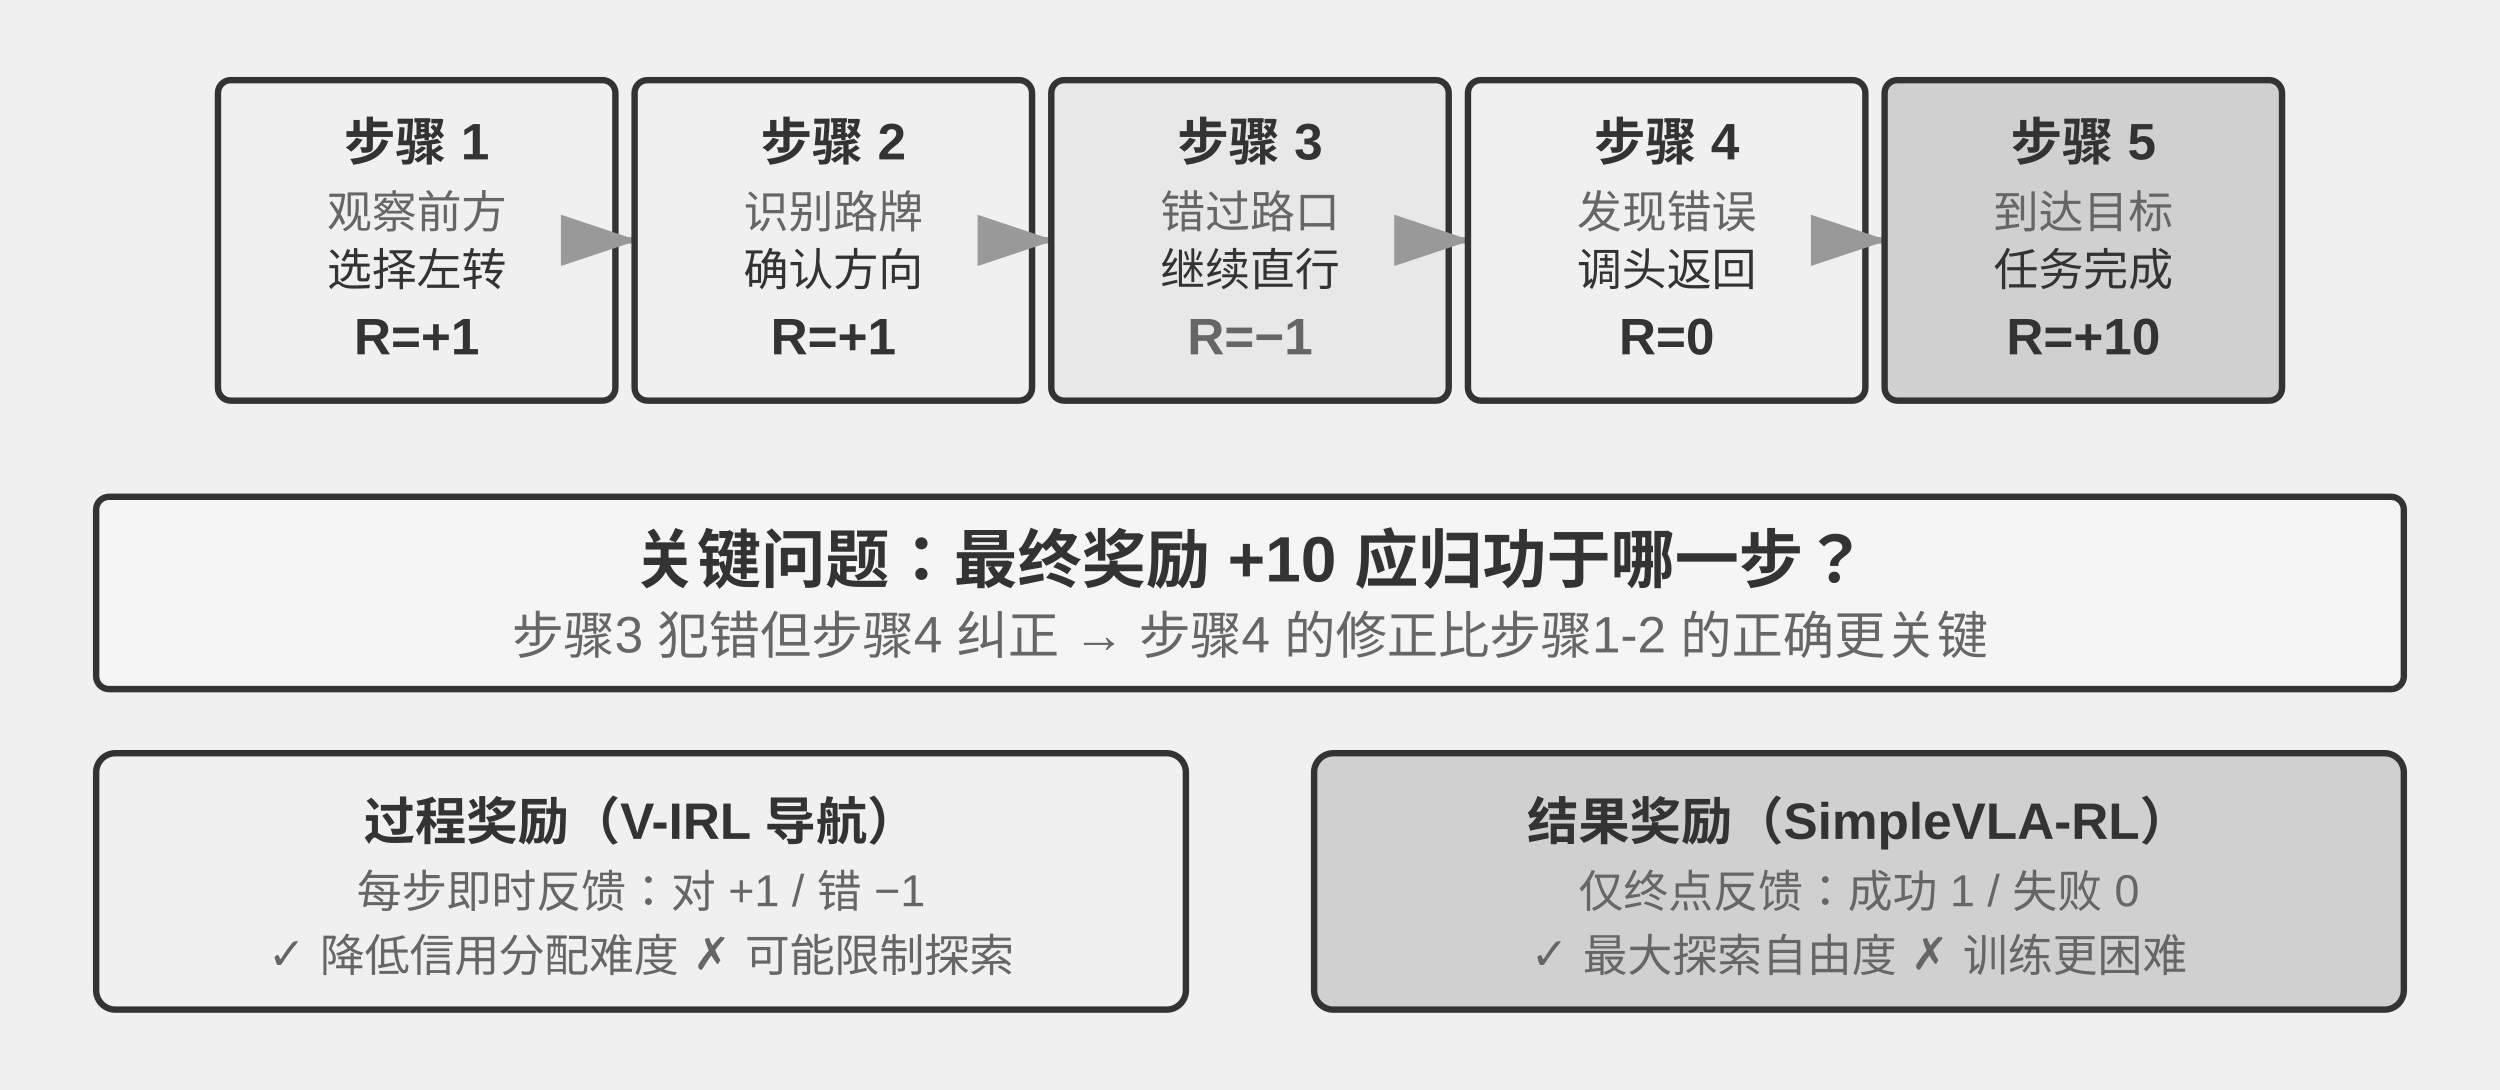
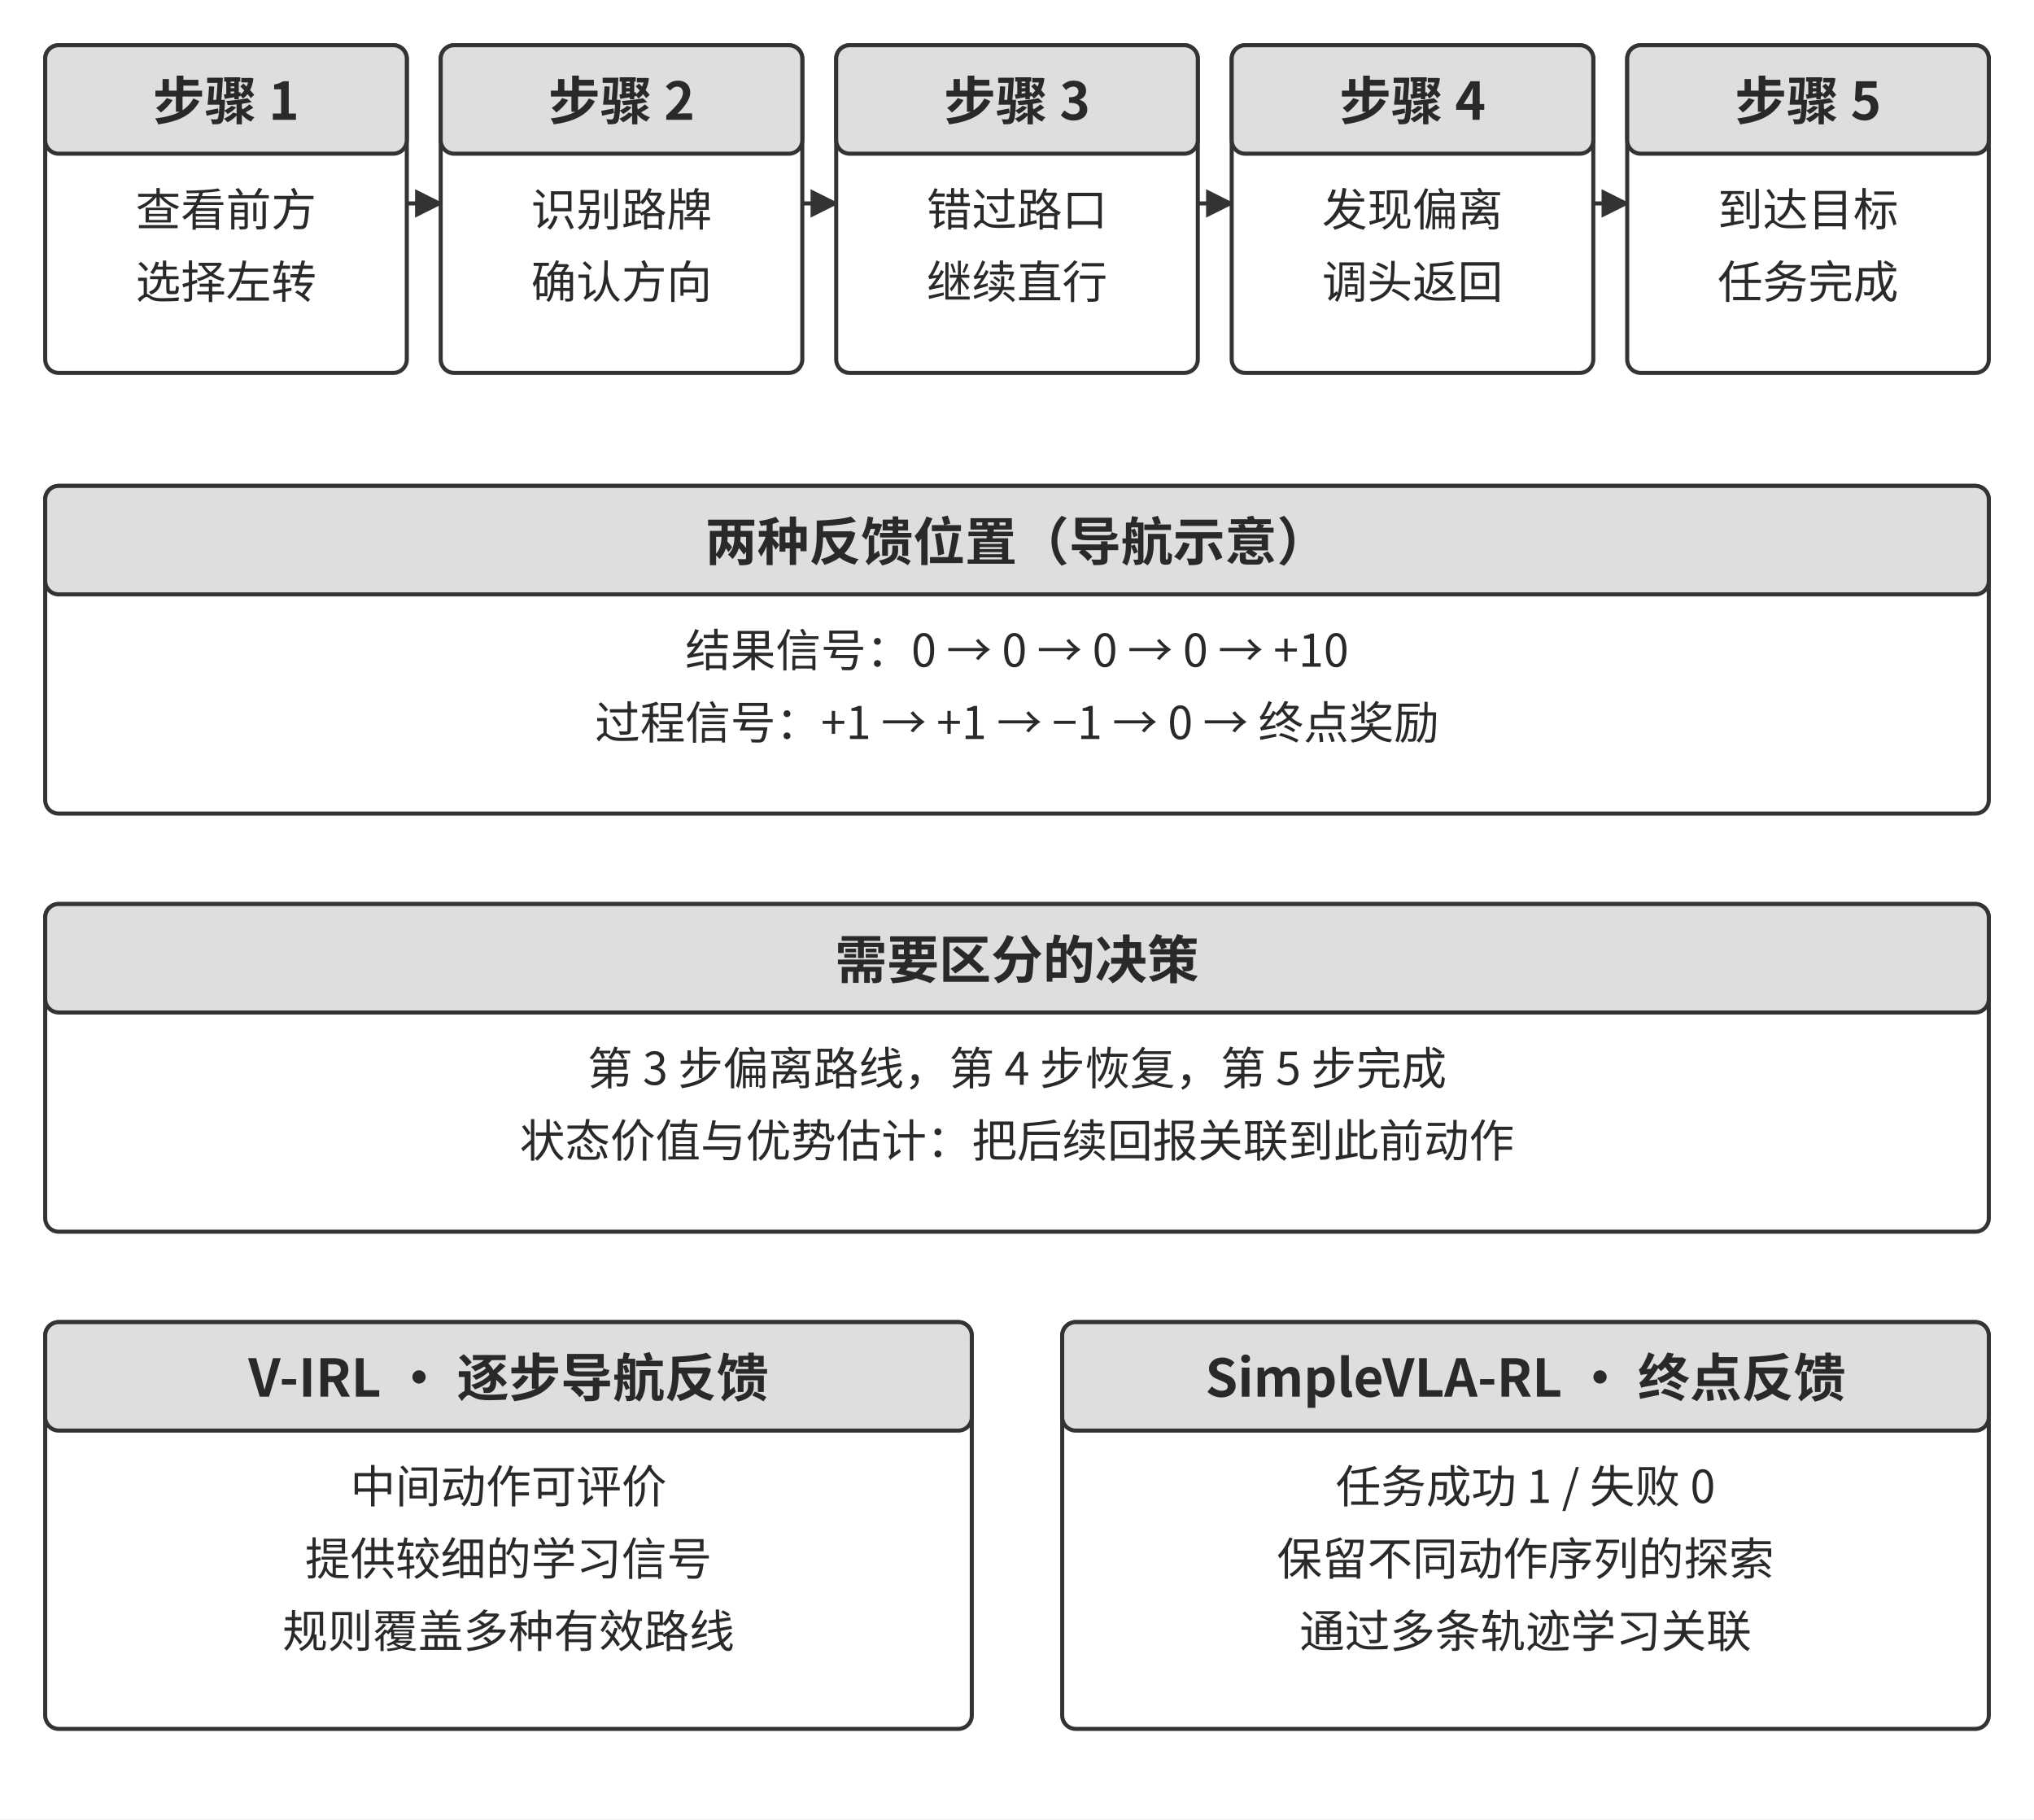
- <svg xmlns="http://www.w3.org/2000/svg" viewBox="0 40 780 340" width="780" height="340" style="background:#ffffff">
+ <svg xmlns="http://www.w3.org/2000/svg" width="150mm" height="134.17mm" viewBox="0 0 900 805" role="img" aria-labelledby="title desc">
  <defs>
-     <marker id="ah" markerWidth="12" markerHeight="8" refX="12" refY="4" orient="auto">
-       <polygon points="0 0, 12 4, 0 8" fill="#333333" />
-     </marker>
-     <marker id="ah-light" markerWidth="12" markerHeight="8" refX="12" refY="4" orient="auto">
-       <polygon points="0 0, 12 4, 0 8" fill="#999999" />
+     <marker id="arrow" viewBox="0 0 10 10" refX="9" refY="5" markerWidth="7" markerHeight="7" orient="auto-start-reverse">
+       <path d="M0 0 L10 5 L0 10 Z" fill="#333333" />
    </marker>
  </defs>
-   <rect x="68" y="65" width="124" height="100" rx="4" fill="#f0f0f0" stroke="#333333" stroke-width="2" />
-   <text x="130" y="83" font-family="Arial, 'Helvetica Neue', Helvetica, 'PingFang SC', 'Microsoft YaHei', sans-serif" font-size="16" fill="#333333" text-anchor="middle" dominant-baseline="central" font-weight="bold">步骤 1</text>
-   <text x="130" y="105" font-family="Arial, 'Helvetica Neue', Helvetica, 'PingFang SC', 'Microsoft YaHei', sans-serif" font-size="14" fill="#666666" text-anchor="middle" dominant-baseline="central" font-weight="normal">观察前方</text>
-   <text x="130" y="123" font-family="Arial, 'Helvetica Neue', Helvetica, 'PingFang SC', 'Microsoft YaHei', sans-serif" font-size="14" fill="#333333" text-anchor="middle" dominant-baseline="central" font-weight="normal">选择左转</text>
-   <text x="130" y="145" font-family="Arial, 'Helvetica Neue', Helvetica, 'PingFang SC', 'Microsoft YaHei', sans-serif" font-size="16" fill="#333333" text-anchor="middle" dominant-baseline="central" font-weight="bold">R=+1</text>
-   <line x1="193" y1="115" x2="199" y2="115" stroke="#999999" stroke-width="2" marker-end="url(#ah-light)" />
-   <rect x="198" y="65" width="124" height="100" rx="4" fill="#f0f0f0" stroke="#333333" stroke-width="2" />
-   <text x="260" y="83" font-family="Arial, 'Helvetica Neue', Helvetica, 'PingFang SC', 'Microsoft YaHei', sans-serif" font-size="16" fill="#333333" text-anchor="middle" dominant-baseline="central" font-weight="bold">步骤 2</text>
-   <text x="260" y="105" font-family="Arial, 'Helvetica Neue', Helvetica, 'PingFang SC', 'Microsoft YaHei', sans-serif" font-size="14" fill="#666666" text-anchor="middle" dominant-baseline="central" font-weight="normal">识别路牌</text>
-   <text x="260" y="123" font-family="Arial, 'Helvetica Neue', Helvetica, 'PingFang SC', 'Microsoft YaHei', sans-serif" font-size="14" fill="#333333" text-anchor="middle" dominant-baseline="central" font-weight="normal">确认方向</text>
-   <text x="260" y="145" font-family="Arial, 'Helvetica Neue', Helvetica, 'PingFang SC', 'Microsoft YaHei', sans-serif" font-size="16" fill="#333333" text-anchor="middle" dominant-baseline="central" font-weight="bold">R=+1</text>
-   <line x1="323" y1="115" x2="329" y2="115" stroke="#999999" stroke-width="2" marker-end="url(#ah-light)" />
-   <rect x="328" y="65" width="124" height="100" rx="4" fill="#e8e8e8" stroke="#333333" stroke-width="2" />
-   <text x="390" y="83" font-family="Arial, 'Helvetica Neue', Helvetica, 'PingFang SC', 'Microsoft YaHei', sans-serif" font-size="16" fill="#333333" text-anchor="middle" dominant-baseline="central" font-weight="bold">步骤 3</text>
-   <text x="390" y="105" font-family="Arial, 'Helvetica Neue', Helvetica, 'PingFang SC', 'Microsoft YaHei', sans-serif" font-size="14" fill="#666666" text-anchor="middle" dominant-baseline="central" font-weight="normal">错过路口</text>
-   <text x="390" y="123" font-family="Arial, 'Helvetica Neue', Helvetica, 'PingFang SC', 'Microsoft YaHei', sans-serif" font-size="14" fill="#333333" text-anchor="middle" dominant-baseline="central" font-weight="normal">继续直行</text>
-   <text x="390" y="145" font-family="Arial, 'Helvetica Neue', Helvetica, 'PingFang SC', 'Microsoft YaHei', sans-serif" font-size="16" fill="#666666" text-anchor="middle" dominant-baseline="central" font-weight="bold">R=−1</text>
-   <line x1="453" y1="115" x2="459" y2="115" stroke="#999999" stroke-width="2" marker-end="url(#ah-light)" />
-   <rect x="458" y="65" width="124" height="100" rx="4" fill="#f0f0f0" stroke="#333333" stroke-width="2" />
-   <text x="520" y="83" font-family="Arial, 'Helvetica Neue', Helvetica, 'PingFang SC', 'Microsoft YaHei', sans-serif" font-size="16" fill="#333333" text-anchor="middle" dominant-baseline="central" font-weight="bold">步骤 4</text>
-   <text x="520" y="105" font-family="Arial, 'Helvetica Neue', Helvetica, 'PingFang SC', 'Microsoft YaHei', sans-serif" font-size="14" fill="#666666" text-anchor="middle" dominant-baseline="central" font-weight="normal">发现错误</text>
-   <text x="520" y="123" font-family="Arial, 'Helvetica Neue', Helvetica, 'PingFang SC', 'Microsoft YaHei', sans-serif" font-size="14" fill="#333333" text-anchor="middle" dominant-baseline="central" font-weight="normal">调头返回</text>
-   <text x="520" y="145" font-family="Arial, 'Helvetica Neue', Helvetica, 'PingFang SC', 'Microsoft YaHei', sans-serif" font-size="16" fill="#333333" text-anchor="middle" dominant-baseline="central" font-weight="bold">R=0</text>
-   <line x1="583" y1="115" x2="589" y2="115" stroke="#999999" stroke-width="2" marker-end="url(#ah-light)" />
-   <rect x="588" y="65" width="124" height="100" rx="4" fill="#d0d0d0" stroke="#333333" stroke-width="2" />
-   <text x="650" y="83" font-family="Arial, 'Helvetica Neue', Helvetica, 'PingFang SC', 'Microsoft YaHei', sans-serif" font-size="16" fill="#333333" text-anchor="middle" dominant-baseline="central" font-weight="bold">步骤 5</text>
-   <text x="650" y="105" font-family="Arial, 'Helvetica Neue', Helvetica, 'PingFang SC', 'Microsoft YaHei', sans-serif" font-size="14" fill="#666666" text-anchor="middle" dominant-baseline="central" font-weight="normal">到达目标</text>
-   <text x="650" y="123" font-family="Arial, 'Helvetica Neue', Helvetica, 'PingFang SC', 'Microsoft YaHei', sans-serif" font-size="14" fill="#333333" text-anchor="middle" dominant-baseline="central" font-weight="normal">任务完成</text>
-   <text x="650" y="145" font-family="Arial, 'Helvetica Neue', Helvetica, 'PingFang SC', 'Microsoft YaHei', sans-serif" font-size="16" fill="#333333" text-anchor="middle" dominant-baseline="central" font-weight="bold">R=+10</text>
-   <rect x="30" y="195" width="720" height="60" rx="4" fill="#f5f5f5" stroke="#333333" stroke-width="2" />
-   <text x="390" y="213" font-family="Arial, 'Helvetica Neue', Helvetica, 'PingFang SC', 'Microsoft YaHei', sans-serif" font-size="20" fill="#333333" text-anchor="middle" dominant-baseline="central" font-weight="bold">关键问题：最终奖励 +10 应归功于哪一步？</text>
-   <text x="390" y="237" font-family="Arial, 'Helvetica Neue', Helvetica, 'PingFang SC', 'Microsoft YaHei', sans-serif" font-size="16" fill="#666666" text-anchor="middle" dominant-baseline="central" font-weight="normal">步骤3 犯错但步骤4 纠正 → 步骤4 的修正比步骤1-2 的正确更关键</text>
-   <rect x="30" y="275" width="340" height="80" rx="6" fill="#f0f0f0" stroke="#333333" stroke-width="2" />
-   <text x="200" y="295" font-family="Arial, 'Helvetica Neue', Helvetica, 'PingFang SC', 'Microsoft YaHei', sans-serif" font-size="16" fill="#333333" text-anchor="middle" dominant-baseline="central" font-weight="bold">过程奖励（V-IRL 导航）</text>
-   <text x="200" y="317" font-family="Arial, 'Helvetica Neue', Helvetica, 'PingFang SC', 'Microsoft YaHei', sans-serif" font-size="14" fill="#666666" text-anchor="middle" dominant-baseline="central" font-weight="normal">每步即时反馈：对 +1 / 错 −1</text>
-   <text x="200" y="335" font-family="Arial, 'Helvetica Neue', Helvetica, 'PingFang SC', 'Microsoft YaHei', sans-serif" font-size="14" fill="#666666" text-anchor="middle" dominant-baseline="central" font-weight="normal">✓ 降低信用分配难度  ✗ 可能限制探索</text>
-   <rect x="410" y="275" width="340" height="80" rx="6" fill="#d0d0d0" stroke="#333333" stroke-width="2" />
-   <text x="580" y="295" font-family="Arial, 'Helvetica Neue', Helvetica, 'PingFang SC', 'Microsoft YaHei', sans-serif" font-size="16" fill="#333333" text-anchor="middle" dominant-baseline="central" font-weight="bold">结果奖励（SimpleVLA-RL）</text>
-   <text x="580" y="317" font-family="Arial, 'Helvetica Neue', Helvetica, 'PingFang SC', 'Microsoft YaHei', sans-serif" font-size="14" fill="#666666" text-anchor="middle" dominant-baseline="central" font-weight="normal">仅终点反馈：成功 1 / 失败 0</text>
-   <text x="580" y="335" font-family="Arial, 'Helvetica Neue', Helvetica, 'PingFang SC', 'Microsoft YaHei', sans-serif" font-size="14" fill="#666666" text-anchor="middle" dominant-baseline="central" font-weight="normal">✓ 最大探索自由度  ✗ 训练更困难</text>
+   <rect width="900" height="805" fill="#ffffff" />
+   <rect x="20" y="20" width="160" height="145" rx="6" fill="#ffffff" stroke="#333333" stroke-width="1.8" />
+   <rect x="20" y="20" width="160" height="48" rx="6" fill="#dedede" stroke="#333333" stroke-width="1.8" />
+   <text x="100.0" y="53" text-anchor="middle" font-family="Noto Sans CJK SC,Source Han Sans CN,Microsoft YaHei,sans-serif" font-size="23" font-weight="700" fill="#292929">步骤 1</text>
+   <text x="100.0" y="100" text-anchor="middle" font-family="Noto Sans CJK SC,Source Han Sans CN,Microsoft YaHei,sans-serif" font-size="20" font-weight="400" fill="#292929">查看前方</text>
+   <text x="100.0" y="132" text-anchor="middle" font-family="Noto Sans CJK SC,Source Han Sans CN,Microsoft YaHei,sans-serif" font-size="20" font-weight="400" fill="#292929">选择左转</text>
+   <path d="M 180 90 L 195 90" fill="none" stroke="#333333" stroke-width="1.8" marker-end="url(#arrow)" />
+   <rect x="195" y="20" width="160" height="145" rx="6" fill="#ffffff" stroke="#333333" stroke-width="1.8" />
+   <rect x="195" y="20" width="160" height="48" rx="6" fill="#dedede" stroke="#333333" stroke-width="1.8" />
+   <text x="275.0" y="53" text-anchor="middle" font-family="Noto Sans CJK SC,Source Han Sans CN,Microsoft YaHei,sans-serif" font-size="23" font-weight="700" fill="#292929">步骤 2</text>
+   <text x="275.0" y="100" text-anchor="middle" font-family="Noto Sans CJK SC,Source Han Sans CN,Microsoft YaHei,sans-serif" font-size="20" font-weight="400" fill="#292929">识别路牌</text>
+   <text x="275.0" y="132" text-anchor="middle" font-family="Noto Sans CJK SC,Source Han Sans CN,Microsoft YaHei,sans-serif" font-size="20" font-weight="400" fill="#292929">确认方向</text>
+   <path d="M 355 90 L 370 90" fill="none" stroke="#333333" stroke-width="1.8" marker-end="url(#arrow)" />
+   <rect x="370" y="20" width="160" height="145" rx="6" fill="#ffffff" stroke="#333333" stroke-width="1.8" />
+   <rect x="370" y="20" width="160" height="48" rx="6" fill="#dedede" stroke="#333333" stroke-width="1.8" />
+   <text x="450.0" y="53" text-anchor="middle" font-family="Noto Sans CJK SC,Source Han Sans CN,Microsoft YaHei,sans-serif" font-size="23" font-weight="700" fill="#292929">步骤 3</text>
+   <text x="450.0" y="100" text-anchor="middle" font-family="Noto Sans CJK SC,Source Han Sans CN,Microsoft YaHei,sans-serif" font-size="20" font-weight="400" fill="#292929">错过路口</text>
+   <text x="450.0" y="132" text-anchor="middle" font-family="Noto Sans CJK SC,Source Han Sans CN,Microsoft YaHei,sans-serif" font-size="20" font-weight="400" fill="#292929">继续直行</text>
+   <path d="M 530 90 L 545 90" fill="none" stroke="#333333" stroke-width="1.8" marker-end="url(#arrow)" />
+   <rect x="545" y="20" width="160" height="145" rx="6" fill="#ffffff" stroke="#333333" stroke-width="1.8" />
+   <rect x="545" y="20" width="160" height="48" rx="6" fill="#dedede" stroke="#333333" stroke-width="1.8" />
+   <text x="625.0" y="53" text-anchor="middle" font-family="Noto Sans CJK SC,Source Han Sans CN,Microsoft YaHei,sans-serif" font-size="23" font-weight="700" fill="#292929">步骤 4</text>
+   <text x="625.0" y="100" text-anchor="middle" font-family="Noto Sans CJK SC,Source Han Sans CN,Microsoft YaHei,sans-serif" font-size="20" font-weight="400" fill="#292929">发现偏离</text>
+   <text x="625.0" y="132" text-anchor="middle" font-family="Noto Sans CJK SC,Source Han Sans CN,Microsoft YaHei,sans-serif" font-size="20" font-weight="400" fill="#292929">调头返回</text>
+   <path d="M 705 90 L 720 90" fill="none" stroke="#333333" stroke-width="1.8" marker-end="url(#arrow)" />
+   <rect x="720" y="20" width="160" height="145" rx="6" fill="#ffffff" stroke="#333333" stroke-width="1.8" />
+   <rect x="720" y="20" width="160" height="48" rx="6" fill="#dedede" stroke="#333333" stroke-width="1.8" />
+   <text x="800.0" y="53" text-anchor="middle" font-family="Noto Sans CJK SC,Source Han Sans CN,Microsoft YaHei,sans-serif" font-size="23" font-weight="700" fill="#292929">步骤 5</text>
+   <text x="800.0" y="100" text-anchor="middle" font-family="Noto Sans CJK SC,Source Han Sans CN,Microsoft YaHei,sans-serif" font-size="20" font-weight="400" fill="#292929">到达目标</text>
+   <text x="800.0" y="132" text-anchor="middle" font-family="Noto Sans CJK SC,Source Han Sans CN,Microsoft YaHei,sans-serif" font-size="20" font-weight="400" fill="#292929">任务完成</text>
+   <rect x="20" y="215" width="860" height="145" rx="6" fill="#ffffff" stroke="#333333" stroke-width="1.8" />
+   <rect x="20" y="215" width="860" height="48" rx="6" fill="#dedede" stroke="#333333" stroke-width="1.8" />
+   <text x="450.0" y="248" text-anchor="middle" font-family="Noto Sans CJK SC,Source Han Sans CN,Microsoft YaHei,sans-serif" font-size="23" font-weight="700" fill="#292929">两种反馈位置（导航示意）</text>
+   <text x="450.0" y="295" text-anchor="middle" font-family="Noto Sans CJK SC,Source Han Sans CN,Microsoft YaHei,sans-serif" font-size="20" font-weight="400" fill="#292929">结果信号：0 → 0 → 0 → 0 → +10</text>
+   <text x="450.0" y="327" text-anchor="middle" font-family="Noto Sans CJK SC,Source Han Sans CN,Microsoft YaHei,sans-serif" font-size="20" font-weight="400" fill="#292929">过程信号：+1 → +1 → −1 → 0 → 终点奖励</text>
+   <rect x="20" y="400" width="860" height="145" rx="6" fill="#ffffff" stroke="#333333" stroke-width="1.8" />
+   <rect x="20" y="400" width="860" height="48" rx="6" fill="#dedede" stroke="#333333" stroke-width="1.8" />
+   <text x="450.0" y="433" text-anchor="middle" font-family="Noto Sans CJK SC,Source Han Sans CN,Microsoft YaHei,sans-serif" font-size="23" font-weight="700" fill="#292929">需要区分的决策</text>
+   <text x="450.0" y="480" text-anchor="middle" font-family="Noto Sans CJK SC,Source Han Sans CN,Microsoft YaHei,sans-serif" font-size="20" font-weight="400" fill="#292929">第 3 步偏离路线，第 4 步恢复，第 5 步完成</text>
+   <text x="450.0" y="512" text-anchor="middle" font-family="Noto Sans CJK SC,Source Han Sans CN,Microsoft YaHei,sans-serif" font-size="20" font-weight="400" fill="#292929">状态价值与优势估计：把后续回报关联到此前动作</text>
+   <rect x="20" y="585" width="410" height="180" rx="6" fill="#ffffff" stroke="#333333" stroke-width="1.8" />
+   <rect x="20" y="585" width="410" height="48" rx="6" fill="#dedede" stroke="#333333" stroke-width="1.8" />
+   <text x="225.0" y="618" text-anchor="middle" font-family="Noto Sans CJK SC,Source Han Sans CN,Microsoft YaHei,sans-serif" font-size="23" font-weight="700" fill="#292929">V-IRL · 逐步导航反馈</text>
+   <text x="225.0" y="665" text-anchor="middle" font-family="Noto Sans CJK SC,Source Han Sans CN,Microsoft YaHei,sans-serif" font-size="20" font-weight="400" fill="#292929">中间动作可评价</text>
+   <text x="225.0" y="697" text-anchor="middle" font-family="Noto Sans CJK SC,Source Han Sans CN,Microsoft YaHei,sans-serif" font-size="20" font-weight="400" fill="#292929">提供较细的学习信号</text>
+   <text x="225.0" y="729" text-anchor="middle" font-family="Noto Sans CJK SC,Source Han Sans CN,Microsoft YaHei,sans-serif" font-size="20" font-weight="400" fill="#292929">规则覆盖多种有效路线</text>
+   <rect x="470" y="585" width="410" height="180" rx="6" fill="#ffffff" stroke="#333333" stroke-width="1.8" />
+   <rect x="470" y="585" width="410" height="48" rx="6" fill="#dedede" stroke="#333333" stroke-width="1.8" />
+   <text x="675.0" y="618" text-anchor="middle" font-family="Noto Sans CJK SC,Source Han Sans CN,Microsoft YaHei,sans-serif" font-size="23" font-weight="700" fill="#292929">SimpleVLA-RL · 终点反馈</text>
+   <text x="675.0" y="665" text-anchor="middle" font-family="Noto Sans CJK SC,Source Han Sans CN,Microsoft YaHei,sans-serif" font-size="20" font-weight="400" fill="#292929">任务成功 1 / 失败 0</text>
+   <text x="675.0" y="697" text-anchor="middle" font-family="Noto Sans CJK SC,Source Han Sans CN,Microsoft YaHei,sans-serif" font-size="20" font-weight="400" fill="#292929">保留不同动作序列的探索</text>
+   <text x="675.0" y="729" text-anchor="middle" font-family="Noto Sans CJK SC,Source Han Sans CN,Microsoft YaHei,sans-serif" font-size="20" font-weight="400" fill="#292929">通过多条轨迹学习关联</text>
</svg>
